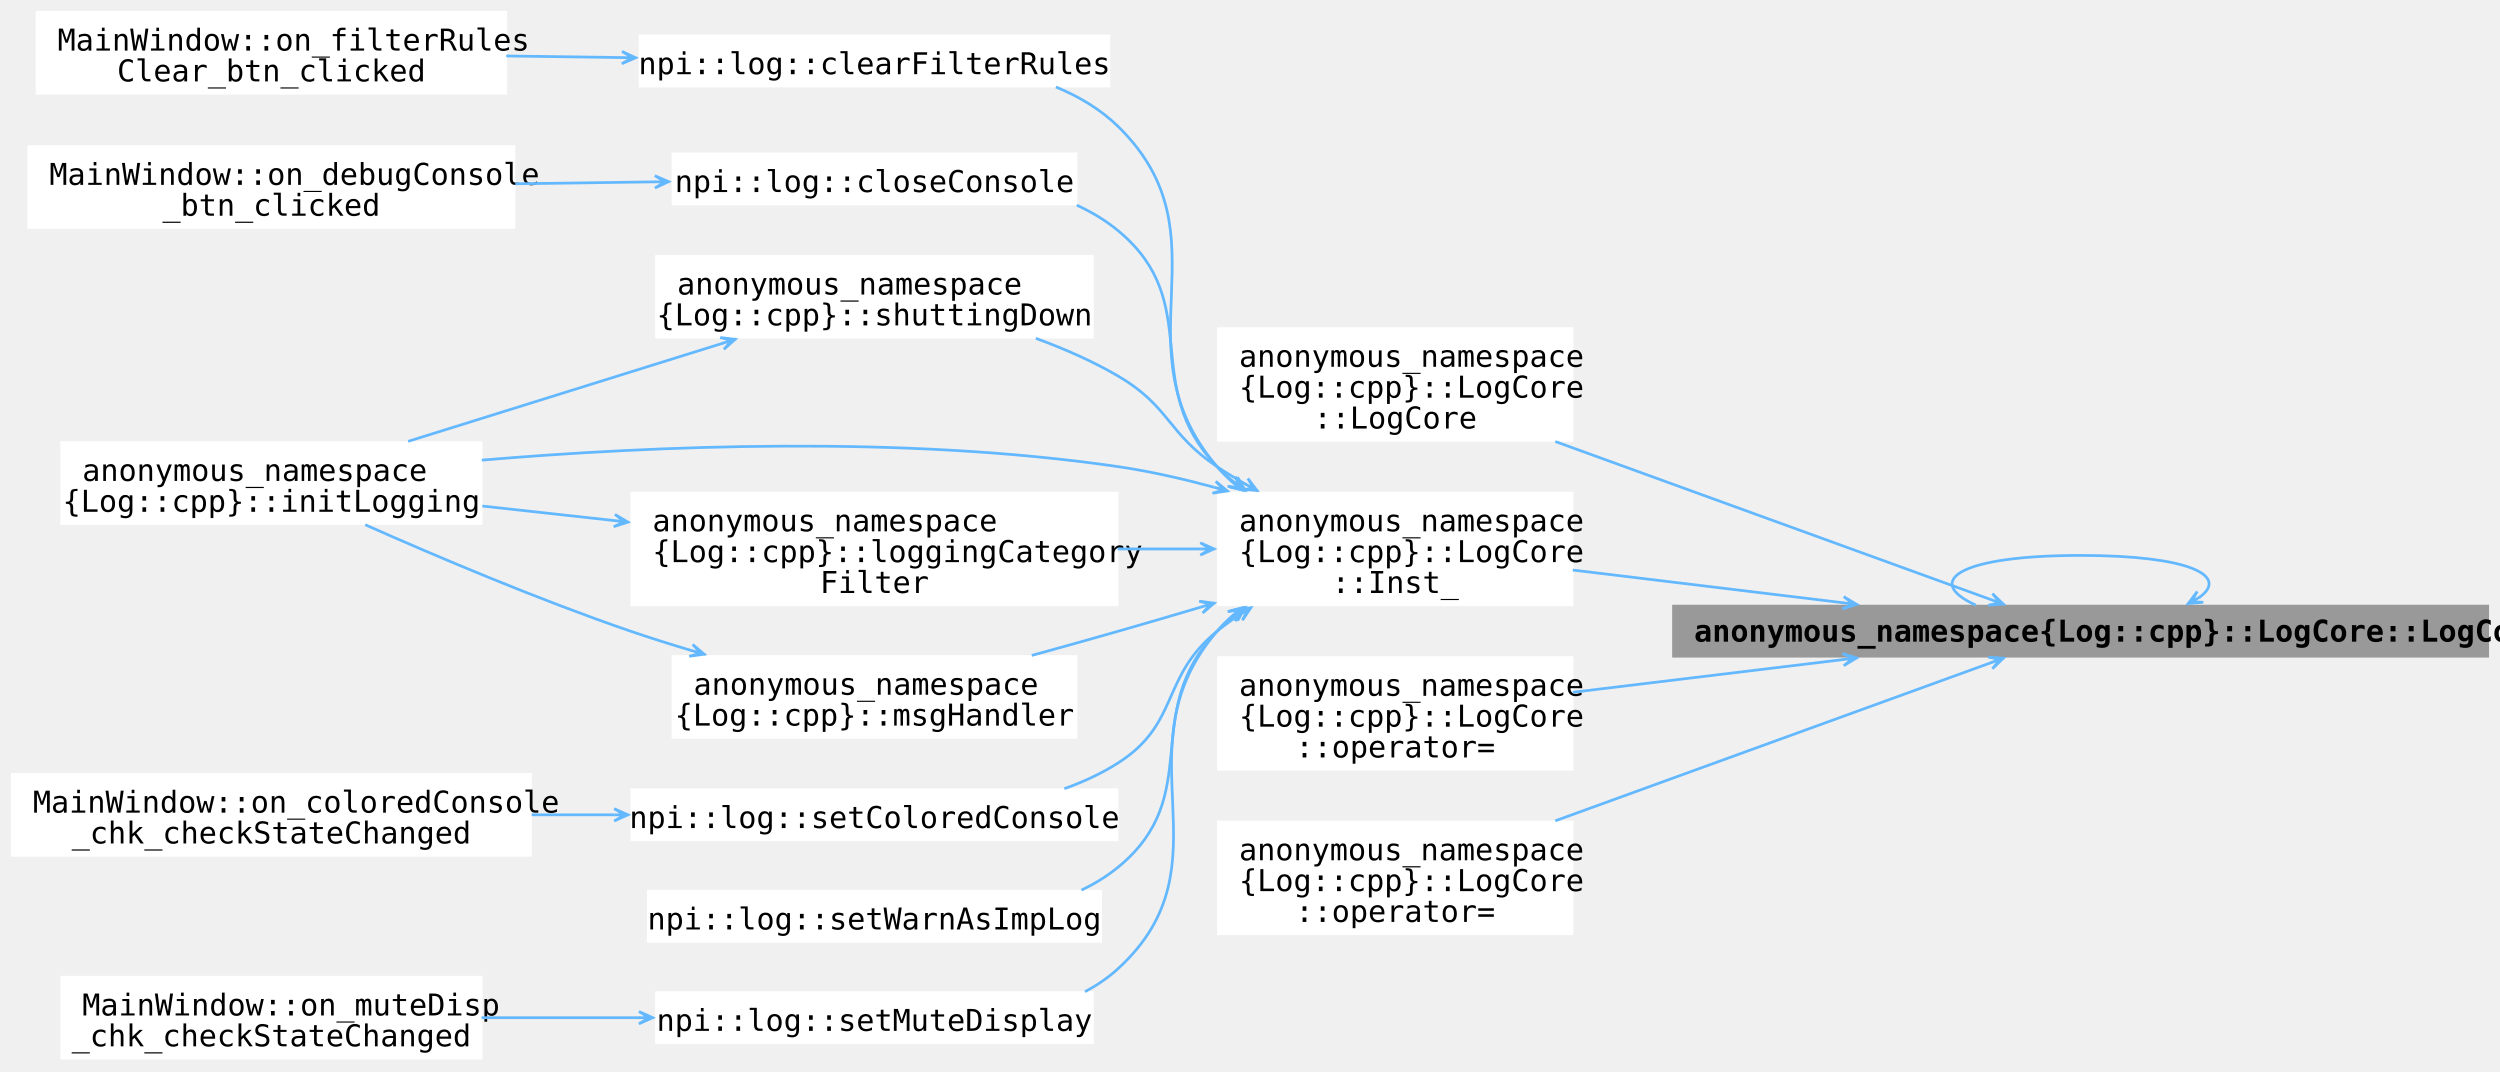
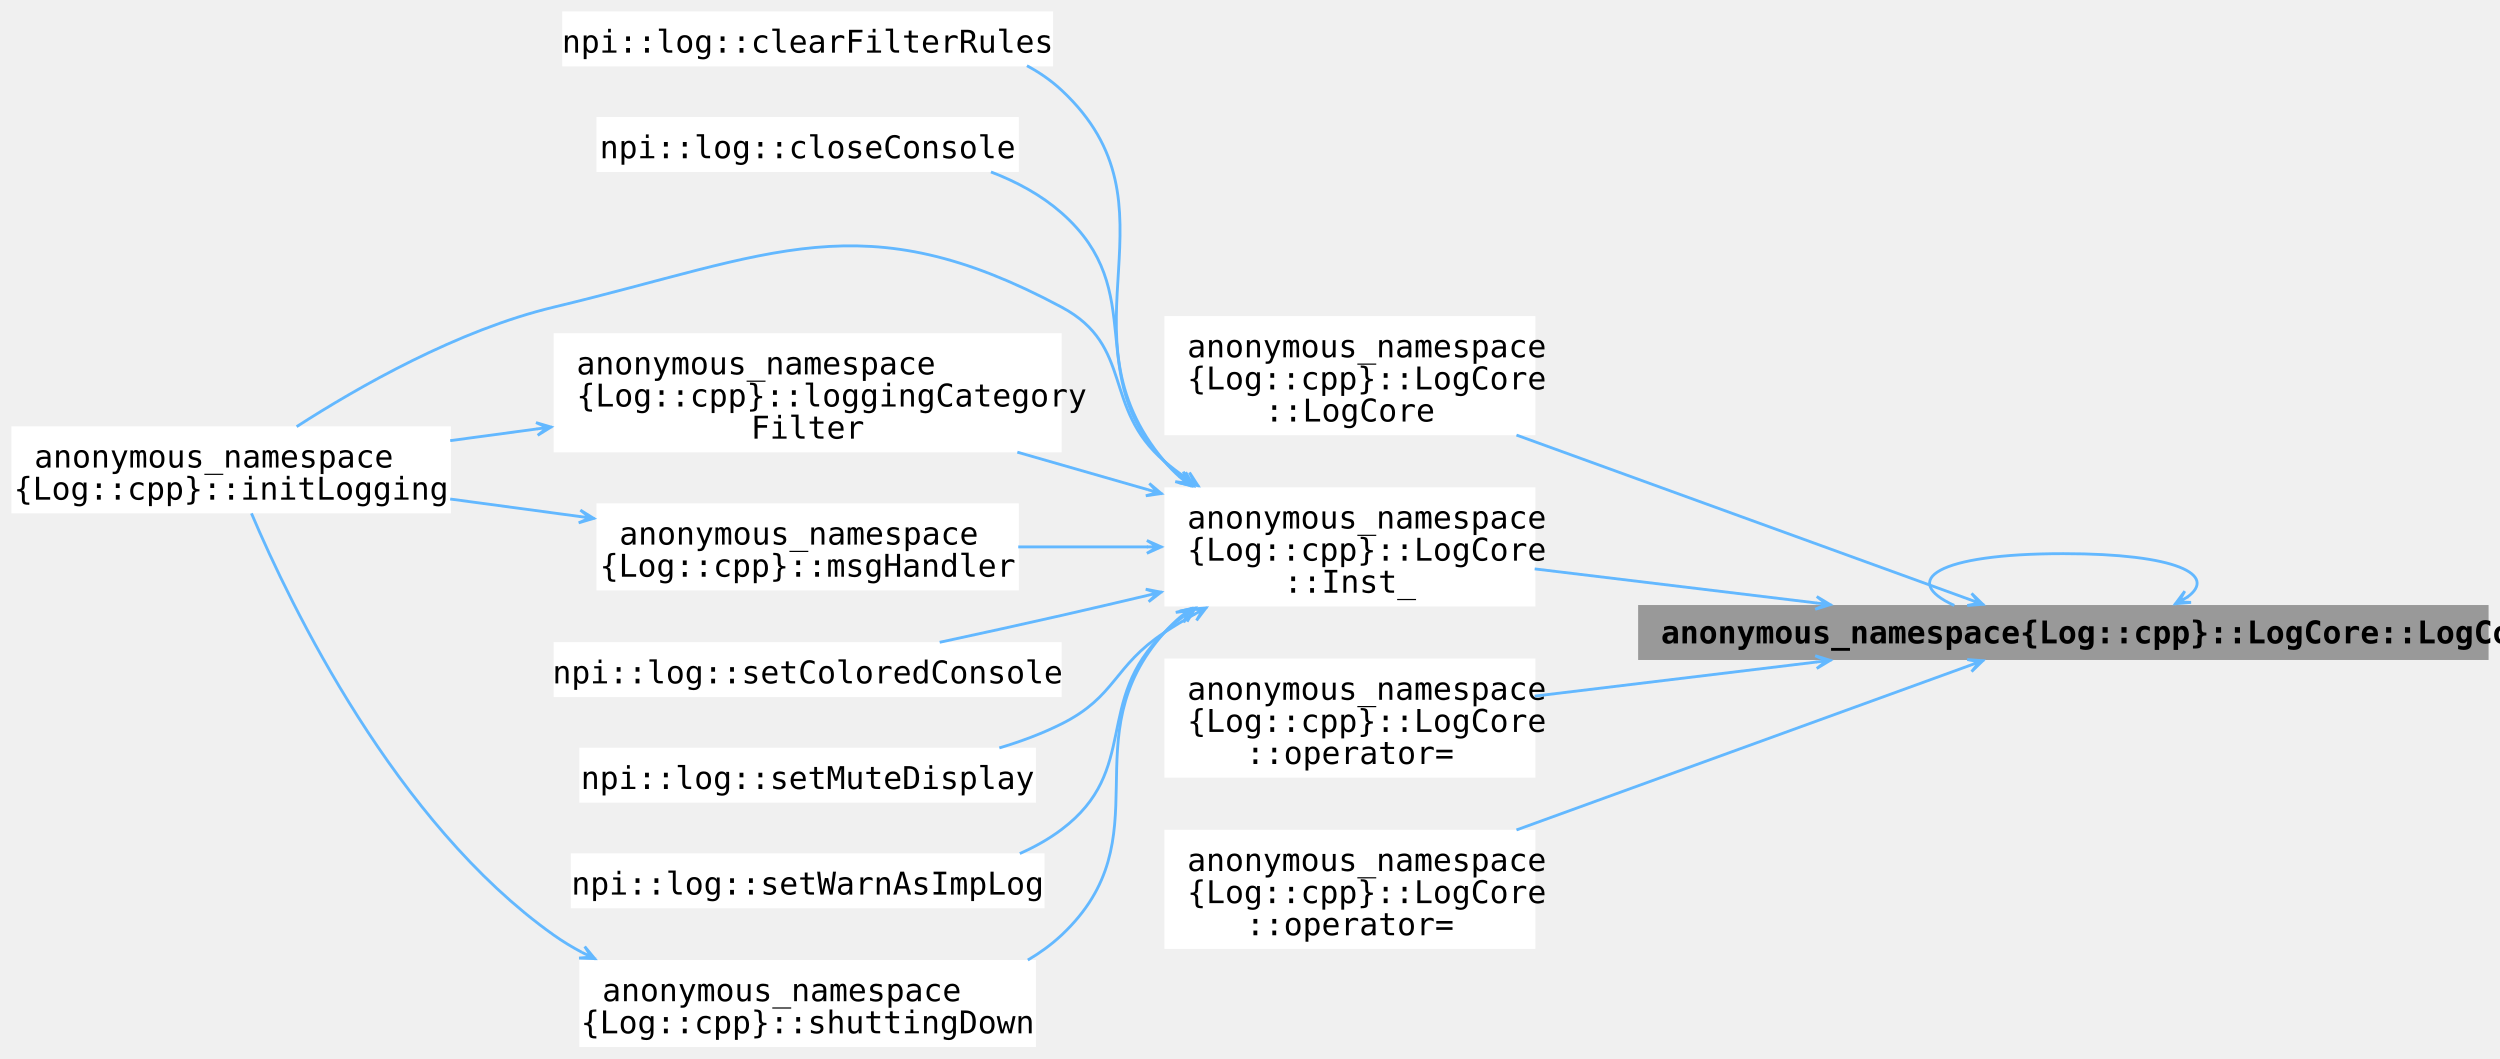
- <svg xmlns="http://www.w3.org/2000/svg" xmlns:xlink="http://www.w3.org/1999/xlink" width="912pt" height="391pt" viewBox="0.00 0.00 912.00 391.00">
-   <g id="graph0" class="graph" transform="scale(1 1) rotate(0) translate(4 386.5)">
+ <svg xmlns="http://www.w3.org/2000/svg" xmlns:xlink="http://www.w3.org/1999/xlink" width="876pt" height="371pt" viewBox="0.00 0.00 876.00 371.00">
+   <g id="graph0" class="graph" transform="scale(1 1) rotate(0) translate(4 366.88)">
    <g id="Node000001" class="node">
      <g id="a_Node000001">
        <a xlink:title=" ">
-           <polygon fill="#999999" stroke="none" points="904,-165.88 606,-165.88 606,-146.62 904,-146.62 904,-165.88" />
-           <text xml:space="preserve" text-anchor="start" x="614" y="-152.43" font-family="Consolas" font-weight="bold" font-size="11.00">anonymous_namespace{Log::cpp}::LogCore::LogCore</text>
+           <polygon fill="#999999" stroke="none" points="868,-154.88 570,-154.88 570,-135.62 868,-135.62 868,-154.88" />
+           <text xml:space="preserve" text-anchor="start" x="578" y="-141.43" font-family="Consolas" font-weight="bold" font-size="11.00">anonymous_namespace{Log::cpp}::LogCore::LogCore</text>
        </a>
      </g>
    </g>
    <g id="edge1_Node000001_Node000001" class="edge">
      <g id="a_edge1_Node000001_Node000001">
        <a xlink:title=" ">
-           <path fill="none" stroke="#63b8ff" d="M798.37,-168.61C809.25,-176.41 794.79,-183.88 755,-183.88 710.32,-183.88 697.58,-174.46 716.78,-165.73" />
-           <polygon fill="#63b8ff" stroke="#63b8ff" points="794.28,-166.33 799.75,-166.8 795.4,-166.95 798.65,-168.76 798.65,-168.76 798.65,-168.76 795.4,-166.95 797.55,-170.73 794.28,-166.33" />
+           <path fill="none" stroke="#63b8ff" d="M762.37,-157.61C773.25,-165.41 758.79,-172.88 719,-172.88 674.32,-172.88 661.58,-163.46 680.78,-154.73" />
+           <polygon fill="#63b8ff" stroke="#63b8ff" points="758.28,-155.33 763.75,-155.8 759.4,-155.95 762.65,-157.76 762.65,-157.76 762.65,-157.76 759.4,-155.95 761.55,-159.73 758.28,-155.33" />
        </a>
      </g>
    </g>
    <g id="Node000002" class="node">
      <g id="a_Node000002">
        <a xlink:href="../../d0/d61/classanonymous__namespace_02_log_8cpp_03_1_1_log_core.html#a184d8616cfc2b37e3d26357a263e428b" target="_top" xlink:title=" ">
-           <polygon fill="white" stroke="none" points="570,-267.12 440,-267.12 440,-225.38 570,-225.38 570,-267.12" />
-           <text xml:space="preserve" text-anchor="start" x="448" y="-252.68" font-family="Consolas" font-size="11.00">anonymous_namespace</text>
-           <text xml:space="preserve" text-anchor="start" x="448" y="-241.43" font-family="Consolas" font-size="11.00">{Log::cpp}::LogCore</text>
-           <text xml:space="preserve" text-anchor="middle" x="505" y="-230.18" font-family="Consolas" font-size="11.00">::LogCore</text>
+           <polygon fill="white" stroke="none" points="534,-256.12 404,-256.12 404,-214.38 534,-214.38 534,-256.12" />
+           <text xml:space="preserve" text-anchor="start" x="412" y="-241.68" font-family="Consolas" font-size="11.00">anonymous_namespace</text>
+           <text xml:space="preserve" text-anchor="start" x="412" y="-230.43" font-family="Consolas" font-size="11.00">{Log::cpp}::LogCore</text>
+           <text xml:space="preserve" text-anchor="middle" x="469" y="-219.18" font-family="Consolas" font-size="11.00">::LogCore</text>
        </a>
      </g>
    </g>
    <g id="edge2_Node000001_Node000002" class="edge">
      <g id="a_edge2_Node000001_Node000002">
        <a xlink:title=" ">
-           <path fill="none" stroke="#63b8ff" d="M722.25,-167.77C682.25,-182.29 612.78,-207.5 563.37,-225.43" />
-           <polygon fill="#63b8ff" stroke="#63b8ff" points="726.78,-166.13 722.85,-169.95 725.58,-166.56 722.08,-167.83 722.08,-167.83 722.08,-167.83 725.58,-166.56 721.32,-165.72 726.78,-166.13" />
+           <path fill="none" stroke="#63b8ff" d="M686.25,-156.77C646.25,-171.29 576.78,-196.5 527.37,-214.43" />
+           <polygon fill="#63b8ff" stroke="#63b8ff" points="690.78,-155.13 686.85,-158.95 689.58,-155.56 686.08,-156.83 686.08,-156.83 686.08,-156.83 689.58,-155.56 685.32,-154.72 690.78,-155.13" />
        </a>
      </g>
    </g>
    <g id="Node000003" class="node">
      <g id="a_Node000003">
        <a xlink:href="../../d0/d61/classanonymous__namespace_02_log_8cpp_03_1_1_log_core.html#af85854d22c95e86c8802d7d864fcd350" target="_top" xlink:title=" ">
-           <polygon fill="white" stroke="none" points="570,-207.12 440,-207.12 440,-165.38 570,-165.38 570,-207.12" />
-           <text xml:space="preserve" text-anchor="start" x="448" y="-192.68" font-family="Consolas" font-size="11.00">anonymous_namespace</text>
-           <text xml:space="preserve" text-anchor="start" x="448" y="-181.43" font-family="Consolas" font-size="11.00">{Log::cpp}::LogCore</text>
-           <text xml:space="preserve" text-anchor="middle" x="505" y="-170.18" font-family="Consolas" font-size="11.00">::Inst_</text>
+           <polygon fill="white" stroke="none" points="534,-196.12 404,-196.12 404,-154.38 534,-154.38 534,-196.12" />
+           <text xml:space="preserve" text-anchor="start" x="412" y="-181.68" font-family="Consolas" font-size="11.00">anonymous_namespace</text>
+           <text xml:space="preserve" text-anchor="start" x="412" y="-170.43" font-family="Consolas" font-size="11.00">{Log::cpp}::LogCore</text>
+           <text xml:space="preserve" text-anchor="middle" x="469" y="-159.18" font-family="Consolas" font-size="11.00">::Inst_</text>
        </a>
      </g>
    </g>
    <g id="edge3_Node000001_Node000003" class="edge">
      <g id="a_edge3_Node000001_Node000003">
        <a xlink:title=" ">
-           <path fill="none" stroke="#63b8ff" d="M668.51,-166.59C636.1,-170.51 599.81,-174.9 569.75,-178.54" />
-           <polygon fill="#63b8ff" stroke="#63b8ff" points="673.3,-166.01 668.6,-168.85 672.03,-166.17 668.33,-166.61 668.33,-166.61 668.33,-166.61 672.03,-166.17 668.06,-164.38 673.3,-166.01" />
-         </a>
-       </g>
-     </g>
-     <g id="Node000017" class="node">
-       <g id="a_Node000017">
+           <path fill="none" stroke="#63b8ff" d="M632.51,-155.59C600.1,-159.51 563.81,-163.9 533.75,-167.54" />
+           <polygon fill="#63b8ff" stroke="#63b8ff" points="637.3,-155.01 632.6,-157.85 636.03,-155.17 632.33,-155.61 632.33,-155.61 632.33,-155.61 636.03,-155.17 632.06,-153.38 637.3,-155.01" />
+         </a>
+       </g>
+     </g>
+     <g id="Node000013" class="node">
+       <g id="a_Node000013">
        <a xlink:href="../../d0/d61/classanonymous__namespace_02_log_8cpp_03_1_1_log_core.html#a7760e6077674e53d8c8bd17c8da105fd" target="_top" xlink:title=" ">
-           <polygon fill="white" stroke="none" points="570,-147.12 440,-147.12 440,-105.38 570,-105.38 570,-147.12" />
-           <text xml:space="preserve" text-anchor="start" x="448" y="-132.68" font-family="Consolas" font-size="11.00">anonymous_namespace</text>
-           <text xml:space="preserve" text-anchor="start" x="448" y="-121.42" font-family="Consolas" font-size="11.00">{Log::cpp}::LogCore</text>
-           <text xml:space="preserve" text-anchor="middle" x="505" y="-110.17" font-family="Consolas" font-size="11.00">::operator=</text>
-         </a>
-       </g>
-     </g>
-     <g id="edge20_Node000001_Node000017" class="edge">
-       <g id="a_edge20_Node000001_Node000017">
-         <a xlink:title=" ">
-           <path fill="none" stroke="#63b8ff" d="M668.51,-145.91C636.1,-141.99 599.81,-137.6 569.75,-133.96" />
-           <polygon fill="#63b8ff" stroke="#63b8ff" points="673.3,-146.49 668.06,-148.12 672.03,-146.33 668.33,-145.89 668.33,-145.89 668.33,-145.89 672.03,-146.33 668.6,-143.65 673.3,-146.49" />
-         </a>
-       </g>
-     </g>
-     <g id="Node000018" class="node">
-       <g id="a_Node000018">
+           <polygon fill="white" stroke="none" points="534,-136.12 404,-136.12 404,-94.38 534,-94.38 534,-136.12" />
+           <text xml:space="preserve" text-anchor="start" x="412" y="-121.67" font-family="Consolas" font-size="11.00">anonymous_namespace</text>
+           <text xml:space="preserve" text-anchor="start" x="412" y="-110.42" font-family="Consolas" font-size="11.00">{Log::cpp}::LogCore</text>
+           <text xml:space="preserve" text-anchor="middle" x="469" y="-99.17" font-family="Consolas" font-size="11.00">::operator=</text>
+         </a>
+       </g>
+     </g>
+     <g id="edge16_Node000001_Node000013" class="edge">
+       <g id="a_edge16_Node000001_Node000013">
+         <a xlink:title=" ">
+           <path fill="none" stroke="#63b8ff" d="M632.51,-134.91C600.1,-130.99 563.81,-126.6 533.75,-122.96" />
+           <polygon fill="#63b8ff" stroke="#63b8ff" points="637.3,-135.49 632.06,-137.12 636.03,-135.33 632.33,-134.89 632.33,-134.89 632.33,-134.89 636.03,-135.33 632.6,-132.65 637.3,-135.49" />
+         </a>
+       </g>
+     </g>
+     <g id="Node000014" class="node">
+       <g id="a_Node000014">
        <a xlink:href="../../d0/d61/classanonymous__namespace_02_log_8cpp_03_1_1_log_core.html#af2d03cd8077874f51d37ff21b92a18fe" target="_top" xlink:title=" ">
-           <polygon fill="white" stroke="none" points="570,-87.12 440,-87.12 440,-45.38 570,-45.38 570,-87.12" />
-           <text xml:space="preserve" text-anchor="start" x="448" y="-72.67" font-family="Consolas" font-size="11.00">anonymous_namespace</text>
-           <text xml:space="preserve" text-anchor="start" x="448" y="-61.42" font-family="Consolas" font-size="11.00">{Log::cpp}::LogCore</text>
-           <text xml:space="preserve" text-anchor="middle" x="505" y="-50.17" font-family="Consolas" font-size="11.00">::operator=</text>
-         </a>
-       </g>
-     </g>
-     <g id="edge21_Node000001_Node000018" class="edge">
-       <g id="a_edge21_Node000001_Node000018">
-         <a xlink:title=" ">
-           <path fill="none" stroke="#63b8ff" d="M722.25,-144.73C682.25,-130.21 612.78,-105 563.37,-87.07" />
-           <polygon fill="#63b8ff" stroke="#63b8ff" points="726.78,-146.37 721.32,-146.78 725.58,-145.94 722.08,-144.67 722.08,-144.67 722.08,-144.67 725.58,-145.94 722.85,-142.55 726.78,-146.37" />
+           <polygon fill="white" stroke="none" points="534,-76.12 404,-76.12 404,-34.38 534,-34.38 534,-76.12" />
+           <text xml:space="preserve" text-anchor="start" x="412" y="-61.67" font-family="Consolas" font-size="11.00">anonymous_namespace</text>
+           <text xml:space="preserve" text-anchor="start" x="412" y="-50.42" font-family="Consolas" font-size="11.00">{Log::cpp}::LogCore</text>
+           <text xml:space="preserve" text-anchor="middle" x="469" y="-39.17" font-family="Consolas" font-size="11.00">::operator=</text>
+         </a>
+       </g>
+     </g>
+     <g id="edge17_Node000001_Node000014" class="edge">
+       <g id="a_edge17_Node000001_Node000014">
+         <a xlink:title=" ">
+           <path fill="none" stroke="#63b8ff" d="M686.25,-133.73C646.25,-119.21 576.78,-94 527.37,-76.07" />
+           <polygon fill="#63b8ff" stroke="#63b8ff" points="690.78,-135.37 685.32,-135.78 689.58,-134.94 686.08,-133.67 686.08,-133.67 686.08,-133.67 689.58,-134.94 686.85,-131.55 690.78,-135.37" />
        </a>
      </g>
    </g>
    <g id="Node000004" class="node">
      <g id="a_Node000004">
        <a xlink:href="../../d5/ddd/namespacenpi_1_1log.html#ae0e278f0a3f2618e1fff9b05fdcc0f9f" target="_top" xlink:title=" ">
-           <polygon fill="white" stroke="none" points="401,-373.88 229,-373.88 229,-354.62 401,-354.62 401,-373.88" />
-           <text xml:space="preserve" text-anchor="middle" x="315" y="-359.43" font-family="Consolas" font-size="11.00">npi::log::clearFilterRules</text>
+           <polygon fill="white" stroke="none" points="365,-362.88 193,-362.88 193,-343.62 365,-343.62 365,-362.88" />
+           <text xml:space="preserve" text-anchor="middle" x="279" y="-348.43" font-family="Consolas" font-size="11.00">npi::log::clearFilterRules</text>
        </a>
      </g>
    </g>
    <g id="edge4_Node000003_Node000004" class="edge">
      <g id="a_edge4_Node000003_Node000004">
        <a xlink:title=" ">
-           <path fill="none" stroke="#63b8ff" d="M445.4,-210.77C443.47,-212.49 441.66,-214.31 440,-216.25 402.7,-259.86 444.91,-300 404,-340.25 397.57,-346.58 389.63,-351.28 381.19,-354.77" />
-           <polygon fill="#63b8ff" stroke="#63b8ff" points="449.16,-207.74 446.68,-212.63 448.16,-208.55 445.27,-210.88 445.27,-210.88 445.27,-210.88 448.16,-208.55 443.85,-209.13 449.16,-207.74" />
+           <path fill="none" stroke="#63b8ff" d="M409.37,-199.75C407.45,-201.47 405.65,-203.3 404,-205.25 365.32,-251.05 411.82,-294.33 368,-335.25 364.35,-338.66 360.24,-341.49 355.84,-343.85" />
+           <polygon fill="#63b8ff" stroke="#63b8ff" points="413.11,-196.7 410.65,-201.61 412.12,-197.51 409.23,-199.86 409.23,-199.86 409.23,-199.86 412.12,-197.51 407.81,-198.12 413.11,-196.7" />
+         </a>
+       </g>
+     </g>
+     <g id="Node000005" class="node">
+       <g id="a_Node000005">
+         <a xlink:href="../../d5/ddd/namespacenpi_1_1log.html#a7b8c87cac5cee3c9c4ad9f19aebc8c02" target="_top" xlink:title=" ">
+           <polygon fill="white" stroke="none" points="353,-325.88 205,-325.88 205,-306.62 353,-306.62 353,-325.88" />
+           <text xml:space="preserve" text-anchor="middle" x="279" y="-311.43" font-family="Consolas" font-size="11.00">npi::log::closeConsole</text>
+         </a>
+       </g>
+     </g>
+     <g id="edge5_Node000003_Node000005" class="edge">
+       <g id="a_edge5_Node000003_Node000005">
+         <a xlink:title=" ">
+           <path fill="none" stroke="#63b8ff" d="M410.35,-199.46C408.09,-201.27 405.96,-203.2 404,-205.25 375.1,-235.51 399.4,-264.58 368,-292.25 360.87,-298.53 352.25,-303.19 343.23,-306.63" />
+           <polygon fill="#63b8ff" stroke="#63b8ff" points="414.15,-196.64 411.47,-201.42 413.12,-197.4 410.13,-199.62 410.13,-199.62 410.13,-199.62 413.12,-197.4 408.79,-197.81 414.15,-196.64" />
        </a>
      </g>
    </g>
    <g id="Node000006" class="node">
      <g id="a_Node000006">
-         <a xlink:href="../../d5/ddd/namespacenpi_1_1log.html#a7b8c87cac5cee3c9c4ad9f19aebc8c02" target="_top" xlink:title=" ">
-           <polygon fill="white" stroke="none" points="389,-330.88 241,-330.88 241,-311.62 389,-311.62 389,-330.88" />
-           <text xml:space="preserve" text-anchor="middle" x="315" y="-316.43" font-family="Consolas" font-size="11.00">npi::log::closeConsole</text>
+         <a xlink:href="../../dc/d8e/namespaceanonymous__namespace_02_log_8cpp_03.html#a7a82c11accb191c2f06849f6d13db39a" target="_top" xlink:title=" ">
+           <polygon fill="white" stroke="none" points="154,-217.5 0,-217.5 0,-187 154,-187 154,-217.5" />
+           <text xml:space="preserve" text-anchor="start" x="8" y="-203.05" font-family="Consolas" font-size="11.00">anonymous_namespace</text>
+           <text xml:space="preserve" text-anchor="middle" x="77" y="-191.8" font-family="Consolas" font-size="11.00">{Log::cpp}::initLogging</text>
        </a>
      </g>
    </g>
    <g id="edge6_Node000003_Node000006" class="edge">
      <g id="a_edge6_Node000003_Node000006">
        <a xlink:title=" ">
-           <path fill="none" stroke="#63b8ff" d="M446.36,-210.47C444.1,-212.27 441.97,-214.2 440,-216.25 411.32,-246.16 435.86,-275.76 404,-302.25 399.43,-306.05 394.28,-309.13 388.82,-311.64" />
-           <polygon fill="#63b8ff" stroke="#63b8ff" points="450.16,-207.65 447.48,-212.43 449.13,-208.41 446.14,-210.63 446.14,-210.63 446.14,-210.63 449.13,-208.41 444.81,-208.82 450.16,-207.65" />
+           <path fill="none" stroke="#63b8ff" d="M411.78,-199.29C409.06,-201.16 406.44,-203.15 404,-205.25 382.14,-224.06 393.43,-245.64 368,-259.25 298.25,-296.58 266.93,-277.7 190,-259.25 156.48,-251.21 121.67,-231.38 99.94,-217.38" />
+           <polygon fill="#63b8ff" stroke="#63b8ff" points="415.77,-196.71 412.8,-201.31 414.69,-197.4 411.57,-199.43 411.57,-199.43 411.57,-199.43 414.69,-197.4 410.35,-197.54 415.77,-196.71" />
+         </a>
+       </g>
+     </g>
+     <g id="Node000007" class="node">
+       <g id="a_Node000007">
+         <a xlink:href="../../dc/d8e/namespaceanonymous__namespace_02_log_8cpp_03.html#acf34371ee9cd3beb546b7f2c21dd2844" target="_top" xlink:title=" ">
+           <polygon fill="white" stroke="none" points="368,-250.12 190,-250.12 190,-208.38 368,-208.38 368,-250.12" />
+           <text xml:space="preserve" text-anchor="start" x="198" y="-235.68" font-family="Consolas" font-size="11.00">anonymous_namespace</text>
+           <text xml:space="preserve" text-anchor="start" x="198" y="-224.43" font-family="Consolas" font-size="11.00">{Log::cpp}::loggingCategory</text>
+           <text xml:space="preserve" text-anchor="middle" x="279" y="-213.18" font-family="Consolas" font-size="11.00">Filter</text>
+         </a>
+       </g>
+     </g>
+     <g id="edge7_Node000003_Node000007" class="edge">
+       <g id="a_edge7_Node000003_Node000007">
+         <a xlink:title=" ">
+           <path fill="none" stroke="#63b8ff" d="M398.2,-195.3C383.28,-199.59 367.48,-204.12 352.47,-208.44" />
+           <polygon fill="#63b8ff" stroke="#63b8ff" points="402.92,-193.94 398.73,-197.49 401.69,-194.3 398.11,-195.32 398.11,-195.32 398.11,-195.32 401.69,-194.3 397.49,-193.16 402.92,-193.94" />
        </a>
      </g>
    </g>
    <g id="Node000008" class="node">
      <g id="a_Node000008">
-         <a xlink:href="../../dc/d8e/namespaceanonymous__namespace_02_log_8cpp_03.html#a7a82c11accb191c2f06849f6d13db39a" target="_top" xlink:title=" ">
-           <polygon fill="white" stroke="none" points="172,-225.5 18,-225.5 18,-195 172,-195 172,-225.5" />
-           <text xml:space="preserve" text-anchor="start" x="26" y="-211.05" font-family="Consolas" font-size="11.00">anonymous_namespace</text>
-           <text xml:space="preserve" text-anchor="middle" x="95" y="-199.8" font-family="Consolas" font-size="11.00">{Log::cpp}::initLogging</text>
-         </a>
-       </g>
-     </g>
-     <g id="edge8_Node000003_Node000008" class="edge">
-       <g id="a_edge8_Node000003_Node000008">
-         <a xlink:title=" ">
-           <path fill="none" stroke="#63b8ff" d="M438.92,-208.74C427.42,-211.86 415.45,-214.57 404,-216.25 325.42,-227.78 234.37,-223.92 171.75,-218.64" />
-           <polygon fill="#63b8ff" stroke="#63b8ff" points="443.72,-207.4 439.51,-210.91 442.48,-207.75 438.9,-208.75 438.9,-208.75 438.9,-208.75 442.48,-207.75 438.3,-206.58 443.72,-207.4" />
+         <a xlink:href="../../dc/d8e/namespaceanonymous__namespace_02_log_8cpp_03.html#a0c2edb98e44610adcc75724bbf4edfb8" target="_top" xlink:title=" ">
+           <polygon fill="white" stroke="none" points="353,-190.5 205,-190.5 205,-160 353,-160 353,-190.5" />
+           <text xml:space="preserve" text-anchor="start" x="213" y="-176.05" font-family="Consolas" font-size="11.00">anonymous_namespace</text>
+           <text xml:space="preserve" text-anchor="middle" x="279" y="-164.8" font-family="Consolas" font-size="11.00">{Log::cpp}::msgHandler</text>
+         </a>
+       </g>
+     </g>
+     <g id="edge9_Node000003_Node000008" class="edge">
+       <g id="a_edge9_Node000003_Node000008">
+         <a xlink:title=" ">
+           <path fill="none" stroke="#63b8ff" d="M398.24,-175.25C383.41,-175.25 367.73,-175.25 352.79,-175.25" />
+           <polygon fill="#63b8ff" stroke="#63b8ff" points="402.87,-175.25 397.87,-177.5 401.59,-175.25 397.87,-175.25 397.87,-175.25 397.87,-175.25 401.59,-175.25 397.87,-173 402.87,-175.25" />
        </a>
      </g>
    </g>
    <g id="Node000009" class="node">
      <g id="a_Node000009">
-         <a xlink:href="../../dc/d8e/namespaceanonymous__namespace_02_log_8cpp_03.html#acf34371ee9cd3beb546b7f2c21dd2844" target="_top" xlink:title=" ">
-           <polygon fill="white" stroke="none" points="404,-207.12 226,-207.12 226,-165.38 404,-165.38 404,-207.12" />
-           <text xml:space="preserve" text-anchor="start" x="234" y="-192.68" font-family="Consolas" font-size="11.00">anonymous_namespace</text>
-           <text xml:space="preserve" text-anchor="start" x="234" y="-181.43" font-family="Consolas" font-size="11.00">{Log::cpp}::loggingCategory</text>
-           <text xml:space="preserve" text-anchor="middle" x="315" y="-170.18" font-family="Consolas" font-size="11.00">Filter</text>
-         </a>
-       </g>
-     </g>
-     <g id="edge9_Node000003_Node000009" class="edge">
-       <g id="a_edge9_Node000003_Node000009">
-         <a xlink:title=" ">
-           <path fill="none" stroke="#63b8ff" d="M433.99,-186.25C424.12,-186.25 413.87,-186.25 403.71,-186.25" />
-           <polygon fill="#63b8ff" stroke="#63b8ff" points="438.87,-186.25 433.87,-188.5 437.59,-186.25 433.87,-186.25 433.87,-186.25 433.87,-186.25 437.59,-186.25 433.87,-184 438.87,-186.25" />
+         <a xlink:href="../../d5/ddd/namespacenpi_1_1log.html#aa9c7f1de08a88a0dcac316127c1d384b" target="_top" xlink:title=" ">
+           <polygon fill="white" stroke="none" points="368,-141.88 190,-141.88 190,-122.62 368,-122.62 368,-141.88" />
+           <text xml:space="preserve" text-anchor="middle" x="279" y="-127.42" font-family="Consolas" font-size="11.00">npi::log::setColoredConsole</text>
+         </a>
+       </g>
+     </g>
+     <g id="edge11_Node000003_Node000009" class="edge">
+       <g id="a_edge11_Node000003_Node000009">
+         <a xlink:title=" ">
+           <path fill="none" stroke="#63b8ff" d="M398.12,-158.26C388.02,-155.87 377.75,-153.47 368,-151.25 354.13,-148.09 339,-144.77 325.26,-141.82" />
+           <polygon fill="#63b8ff" stroke="#63b8ff" points="402.85,-159.39 397.46,-160.42 401.6,-159.09 397.98,-158.23 397.98,-158.23 397.98,-158.23 401.6,-159.09 398.5,-156.04 402.85,-159.39" />
        </a>
      </g>
    </g>
    <g id="Node000010" class="node">
      <g id="a_Node000010">
-         <a xlink:href="../../dc/d8e/namespaceanonymous__namespace_02_log_8cpp_03.html#a0c2edb98e44610adcc75724bbf4edfb8" target="_top" xlink:title=" ">
-           <polygon fill="white" stroke="none" points="389,-147.5 241,-147.5 241,-117 389,-117 389,-147.5" />
-           <text xml:space="preserve" text-anchor="start" x="249" y="-133.05" font-family="Consolas" font-size="11.00">anonymous_namespace</text>
-           <text xml:space="preserve" text-anchor="middle" x="315" y="-121.8" font-family="Consolas" font-size="11.00">{Log::cpp}::msgHandler</text>
-         </a>
-       </g>
-     </g>
-     <g id="edge11_Node000003_Node000010" class="edge">
-       <g id="a_edge11_Node000003_Node000010">
-         <a xlink:title=" ">
-           <path fill="none" stroke="#63b8ff" d="M434.13,-165.05C424.04,-162.05 413.76,-159.04 404,-156.25 393.8,-153.33 382.91,-150.29 372.39,-147.4" />
-           <polygon fill="#63b8ff" stroke="#63b8ff" points="438.89,-166.46 433.45,-167.19 437.66,-166.09 434.09,-165.03 434.09,-165.03 434.09,-165.03 437.66,-166.09 434.73,-162.88 438.89,-166.46" />
+         <a xlink:href="../../d5/ddd/namespacenpi_1_1log.html#a976d8ed596c3a4571209d46c933b5bbe" target="_top" xlink:title=" ">
+           <polygon fill="white" stroke="none" points="359,-104.88 199,-104.88 199,-85.62 359,-85.62 359,-104.88" />
+           <text xml:space="preserve" text-anchor="middle" x="279" y="-90.42" font-family="Consolas" font-size="11.00">npi::log::setMuteDisplay</text>
+         </a>
+       </g>
+     </g>
+     <g id="edge12_Node000003_Node000010" class="edge">
+       <g id="a_edge12_Node000003_Node000010">
+         <a xlink:title=" ">
+           <path fill="none" stroke="#63b8ff" d="M414.61,-151.69C410.96,-149.63 407.38,-147.48 404,-145.25 386.12,-133.47 387.14,-122.83 368,-113.25 361.17,-109.83 353.73,-107.06 346.16,-104.81" />
+           <polygon fill="#63b8ff" stroke="#63b8ff" points="418.58,-153.85 413.11,-153.43 417.45,-153.24 414.19,-151.46 414.19,-151.46 414.19,-151.46 417.45,-153.24 415.27,-149.48 418.58,-153.85" />
        </a>
      </g>
    </g>
    <g id="Node000011" class="node">
      <g id="a_Node000011">
-         <a xlink:href="../../d5/ddd/namespacenpi_1_1log.html#aa9c7f1de08a88a0dcac316127c1d384b" target="_top" xlink:title=" ">
-           <polygon fill="white" stroke="none" points="404,-98.88 226,-98.88 226,-79.62 404,-79.62 404,-98.88" />
-           <text xml:space="preserve" text-anchor="middle" x="315" y="-84.42" font-family="Consolas" font-size="11.00">npi::log::setColoredConsole</text>
+         <a xlink:href="../../d5/ddd/namespacenpi_1_1log.html#a9be9faae3670cc6af86285afecfb3e58" target="_top" xlink:title=" ">
+           <polygon fill="white" stroke="none" points="362,-67.88 196,-67.88 196,-48.62 362,-48.62 362,-67.88" />
+           <text xml:space="preserve" text-anchor="middle" x="279" y="-53.42" font-family="Consolas" font-size="11.00">npi::log::setWarnAsImpLog</text>
        </a>
      </g>
    </g>
    <g id="edge13_Node000003_Node000011" class="edge">
      <g id="a_edge13_Node000003_Node000011">
        <a xlink:title=" ">
-           <path fill="none" stroke="#63b8ff" d="M448.12,-162.17C445.29,-160.31 442.56,-158.33 440,-156.25 419.31,-139.42 426.45,-122.64 404,-108.25 397.95,-104.37 391.23,-101.27 384.28,-98.8" />
-           <polygon fill="#63b8ff" stroke="#63b8ff" points="452.28,-164.77 446.85,-164.03 451.19,-164.09 448.04,-162.12 448.04,-162.12 448.04,-162.12 451.19,-164.09 449.23,-160.22 452.28,-164.77" />
-         </a>
-       </g>
-     </g>
-     <g id="Node000013" class="node">
-       <g id="a_Node000013">
-         <a xlink:href="../../d5/ddd/namespacenpi_1_1log.html#a976d8ed596c3a4571209d46c933b5bbe" target="_top" xlink:title=" ">
-           <polygon fill="white" stroke="none" points="395,-24.88 235,-24.88 235,-5.62 395,-5.62 395,-24.88" />
-           <text xml:space="preserve" text-anchor="middle" x="315" y="-10.43" font-family="Consolas" font-size="11.00">npi::log::setMuteDisplay</text>
-         </a>
-       </g>
-     </g>
-     <g id="edge15_Node000003_Node000013" class="edge">
-       <g id="a_edge15_Node000003_Node000013">
-         <a xlink:title=" ">
-           <path fill="none" stroke="#63b8ff" d="M445.41,-161.72C443.48,-160.01 441.66,-158.19 440,-156.25 402.93,-113 445.91,-71.82 404,-33.25 400.33,-29.87 396.2,-27.06 391.78,-24.72" />
-           <polygon fill="#63b8ff" stroke="#63b8ff" points="449.16,-164.75 443.86,-163.36 448.17,-163.95 445.27,-161.61 445.27,-161.61 445.27,-161.61 448.17,-163.95 446.68,-159.86 449.16,-164.75" />
-         </a>
-       </g>
-     </g>
-     <g id="Node000015" class="node">
-       <g id="a_Node000015">
-         <a xlink:href="../../d5/ddd/namespacenpi_1_1log.html#a9be9faae3670cc6af86285afecfb3e58" target="_top" xlink:title=" ">
-           <polygon fill="white" stroke="none" points="398,-61.88 232,-61.88 232,-42.62 398,-42.62 398,-61.88" />
-           <text xml:space="preserve" text-anchor="middle" x="315" y="-47.42" font-family="Consolas" font-size="11.00">npi::log::setWarnAsImpLog</text>
-         </a>
-       </g>
-     </g>
-     <g id="edge17_Node000003_Node000015" class="edge">
-       <g id="a_edge17_Node000003_Node000015">
-         <a xlink:title=" ">
-           <path fill="none" stroke="#63b8ff" d="M446.36,-162.03C444.1,-160.23 441.97,-158.3 440,-156.25 411.32,-126.34 436.01,-96.56 404,-70.25 399.9,-66.88 395.34,-64.09 390.52,-61.79" />
-           <polygon fill="#63b8ff" stroke="#63b8ff" points="450.16,-164.85 444.81,-163.68 449.13,-164.09 446.14,-161.87 446.14,-161.87 446.14,-161.87 449.13,-164.09 447.48,-160.07 450.16,-164.85" />
-         </a>
-       </g>
-     </g>
-     <g id="Node000016" class="node">
-       <g id="a_Node000016">
-         <a xlink:href="../../dc/d8e/namespaceanonymous__namespace_02_log_8cpp_03.html#a9e0fadcfb2f6334dde67322028dc7676" target="_top" xlink:title=" ">
-           <polygon fill="white" stroke="none" points="395,-293.5 235,-293.5 235,-263 395,-263 395,-293.5" />
-           <text xml:space="preserve" text-anchor="start" x="243" y="-279.05" font-family="Consolas" font-size="11.00">anonymous_namespace</text>
-           <text xml:space="preserve" text-anchor="middle" x="315" y="-267.8" font-family="Consolas" font-size="11.00">{Log::cpp}::shuttingDown</text>
-         </a>
-       </g>
-     </g>
-     <g id="edge18_Node000003_Node000016" class="edge">
-       <g id="a_edge18_Node000003_Node000016">
-         <a xlink:title=" ">
-           <path fill="none" stroke="#63b8ff" d="M450.58,-209.75C446.93,-211.83 443.36,-214 440,-216.25 421.97,-228.33 422.73,-238.27 404,-249.25 394.7,-254.7 384.24,-259.28 373.87,-263.08" />
-           <polygon fill="#63b8ff" stroke="#63b8ff" points="454.53,-207.58 451.23,-211.96 453.41,-208.19 450.15,-209.99 450.15,-209.99 450.15,-209.99 453.41,-208.19 449.07,-208.02 454.53,-207.58" />
-         </a>
-       </g>
-     </g>
-     <g id="Node000005" class="node">
-       <g id="a_Node000005">
-         <a xlink:href="../../d9/dc6/class_main_window.html#ad85648560b6731461315dc87a3803a20" target="_top" xlink:title=" ">
-           <polygon fill="white" stroke="none" points="181,-382.5 9,-382.5 9,-352 181,-352 181,-382.5" />
-           <text xml:space="preserve" text-anchor="start" x="17" y="-368.05" font-family="Consolas" font-size="11.00">MainWindow::on_filterRules</text>
-           <text xml:space="preserve" text-anchor="middle" x="95" y="-356.8" font-family="Consolas" font-size="11.00">Clear_btn_clicked</text>
-         </a>
-       </g>
-     </g>
-     <g id="edge5_Node000004_Node000005" class="edge">
-       <g id="a_edge5_Node000004_Node000005">
-         <a xlink:title=" ">
-           <path fill="none" stroke="#63b8ff" d="M223.1,-365.5C209.05,-365.69 194.58,-365.89 180.68,-366.08" />
-           <polygon fill="#63b8ff" stroke="#63b8ff" points="227.87,-365.44 222.9,-367.75 226.59,-365.45 222.87,-365.5 222.87,-365.5 222.87,-365.5 226.59,-365.45 222.84,-363.25 227.87,-365.44" />
-         </a>
-       </g>
-     </g>
-     <g id="Node000007" class="node">
-       <g id="a_Node000007">
-         <a xlink:href="../../d9/dc6/class_main_window.html#a56502a9aef4caa8d6f5afec050f338d6" target="_top" xlink:title=" ">
-           <polygon fill="white" stroke="none" points="184,-333.5 6,-333.5 6,-303 184,-303 184,-333.5" />
-           <text xml:space="preserve" text-anchor="start" x="14" y="-319.05" font-family="Consolas" font-size="11.00">MainWindow::on_debugConsole</text>
-           <text xml:space="preserve" text-anchor="middle" x="95" y="-307.8" font-family="Consolas" font-size="11.00">_btn_clicked</text>
-         </a>
-       </g>
-     </g>
-     <g id="edge7_Node000006_Node000007" class="edge">
-       <g id="a_edge7_Node000006_Node000007">
-         <a xlink:title=" ">
-           <path fill="none" stroke="#63b8ff" d="M235.04,-320.16C218.45,-319.94 200.86,-319.69 183.96,-319.46" />
-           <polygon fill="#63b8ff" stroke="#63b8ff" points="239.89,-320.23 234.86,-322.41 238.61,-320.21 234.89,-320.16 234.89,-320.16 234.89,-320.16 238.61,-320.21 234.92,-317.91 239.89,-320.23" />
-         </a>
-       </g>
-     </g>
-     <g id="edge10_Node000009_Node000008" class="edge">
-       <g id="a_edge10_Node000009_Node000008">
-         <a xlink:title=" ">
-           <path fill="none" stroke="#63b8ff" d="M220.35,-196.56C204.2,-198.34 187.59,-200.17 171.97,-201.89" />
-           <polygon fill="#63b8ff" stroke="#63b8ff" points="225.06,-196.04 220.34,-198.83 223.79,-196.18 220.09,-196.59 220.09,-196.59 220.09,-196.59 223.79,-196.18 219.85,-194.35 225.06,-196.04" />
-         </a>
-       </g>
-     </g>
-     <g id="edge12_Node000010_Node000008" class="edge">
-       <g id="a_edge12_Node000010_Node000008">
-         <a xlink:title=" ">
-           <path fill="none" stroke="#63b8ff" d="M248.27,-149.18C240.72,-151.42 233.16,-153.8 226,-156.25 192.48,-167.73 155.22,-183.53 129.22,-195.07" />
-           <polygon fill="#63b8ff" stroke="#63b8ff" points="252.87,-147.84 248.7,-151.4 251.64,-148.2 248.07,-149.24 248.07,-149.24 248.07,-149.24 251.64,-148.2 247.44,-147.08 252.87,-147.84" />
+           <path fill="none" stroke="#63b8ff" d="M410.75,-150.96C408.37,-149.17 406.1,-147.27 404,-145.25 379.03,-121.32 395.62,-97.07 368,-76.25 363.52,-72.87 358.55,-70.09 353.34,-67.8" />
+           <polygon fill="#63b8ff" stroke="#63b8ff" points="414.77,-153.77 409.38,-152.75 413.72,-153.04 410.67,-150.91 410.67,-150.91 410.67,-150.91 413.72,-153.04 411.96,-149.06 414.77,-153.77" />
        </a>
      </g>
    </g>
    <g id="Node000012" class="node">
      <g id="a_Node000012">
-         <a xlink:href="../../d9/dc6/class_main_window.html#a4b31735a0ab8596f2c8a452d47694572" target="_top" xlink:title=" ">
-           <polygon fill="white" stroke="none" points="190,-104.5 0,-104.5 0,-74 190,-74 190,-104.5" />
-           <text xml:space="preserve" text-anchor="start" x="8" y="-90.05" font-family="Consolas" font-size="11.00">MainWindow::on_coloredConsole</text>
-           <text xml:space="preserve" text-anchor="middle" x="95" y="-78.8" font-family="Consolas" font-size="11.00">_chk_checkStateChanged</text>
-         </a>
-       </g>
-     </g>
-     <g id="edge14_Node000011_Node000012" class="edge">
-       <g id="a_edge14_Node000011_Node000012">
-         <a xlink:title=" ">
-           <path fill="none" stroke="#63b8ff" d="M220.08,-89.25C210.1,-89.25 199.95,-89.25 189.96,-89.25" />
-           <polygon fill="#63b8ff" stroke="#63b8ff" points="225.05,-89.25 220.05,-91.5 223.77,-89.25 220.05,-89.25 220.05,-89.25 220.05,-89.25 223.77,-89.25 220.05,-87 225.05,-89.25" />
-         </a>
-       </g>
-     </g>
-     <g id="Node000014" class="node">
-       <g id="a_Node000014">
-         <a xlink:href="../../d9/dc6/class_main_window.html#a7e7d297efb3ead7cb02951670b48d9a2" target="_top" xlink:title=" ">
-           <polygon fill="white" stroke="none" points="172,-30.5 18,-30.5 18,0 172,0 172,-30.5" />
-           <text xml:space="preserve" text-anchor="start" x="26" y="-16.05" font-family="Consolas" font-size="11.00">MainWindow::on_muteDisp</text>
-           <text xml:space="preserve" text-anchor="middle" x="95" y="-4.8" font-family="Consolas" font-size="11.00">_chk_checkStateChanged</text>
-         </a>
-       </g>
-     </g>
-     <g id="edge16_Node000013_Node000014" class="edge">
-       <g id="a_edge16_Node000013_Node000014">
-         <a xlink:title=" ">
-           <path fill="none" stroke="#63b8ff" d="M229.43,-15.25C210.39,-15.25 190.31,-15.25 171.67,-15.25" />
-           <polygon fill="#63b8ff" stroke="#63b8ff" points="234.08,-15.25 229.08,-17.5 232.8,-15.25 229.08,-15.25 229.08,-15.25 229.08,-15.25 232.8,-15.25 229.08,-13 234.08,-15.25" />
-         </a>
-       </g>
-     </g>
-     <g id="edge19_Node000016_Node000008" class="edge">
-       <g id="a_edge19_Node000016_Node000008">
-         <a xlink:title=" ">
-           <path fill="none" stroke="#63b8ff" d="M259.79,-261.34C224.55,-250.35 179,-236.14 144.88,-225.5" />
-           <polygon fill="#63b8ff" stroke="#63b8ff" points="264.18,-262.71 258.74,-263.37 262.96,-262.33 259.41,-261.22 259.41,-261.22 259.41,-261.22 262.96,-262.33 260.08,-259.07 264.18,-262.71" />
+         <a xlink:href="../../dc/d8e/namespaceanonymous__namespace_02_log_8cpp_03.html#a9e0fadcfb2f6334dde67322028dc7676" target="_top" xlink:title=" ">
+           <polygon fill="white" stroke="none" points="359,-30.5 199,-30.5 199,0 359,0 359,-30.5" />
+           <text xml:space="preserve" text-anchor="start" x="207" y="-16.05" font-family="Consolas" font-size="11.00">anonymous_namespace</text>
+           <text xml:space="preserve" text-anchor="middle" x="279" y="-4.8" font-family="Consolas" font-size="11.00">{Log::cpp}::shuttingDown</text>
+         </a>
+       </g>
+     </g>
+     <g id="edge14_Node000003_Node000012" class="edge">
+       <g id="a_edge14_Node000003_Node000012">
+         <a xlink:title=" ">
+           <path fill="none" stroke="#63b8ff" d="M409.51,-150.63C407.55,-148.95 405.7,-147.15 404,-145.25 370.82,-108.17 404.24,-73.34 368,-39.25 364.42,-35.89 360.42,-32.99 356.15,-30.48" />
+           <polygon fill="#63b8ff" stroke="#63b8ff" points="413.31,-153.62 407.99,-152.3 412.31,-152.83 409.38,-150.53 409.38,-150.53 409.38,-150.53 412.31,-152.83 410.78,-148.76 413.31,-153.62" />
+         </a>
+       </g>
+     </g>
+     <g id="edge8_Node000007_Node000006" class="edge">
+       <g id="a_edge8_Node000007_Node000006">
+         <a xlink:title=" ">
+           <path fill="none" stroke="#63b8ff" d="M184.27,-216.6C174.04,-215.22 163.72,-213.82 153.75,-212.48" />
+           <polygon fill="#63b8ff" stroke="#63b8ff" points="189.07,-217.24 183.81,-218.81 187.8,-217.07 184.11,-216.58 184.11,-216.58 184.11,-216.58 187.8,-217.07 184.42,-214.35 189.07,-217.24" />
+         </a>
+       </g>
+     </g>
+     <g id="edge10_Node000008_Node000006" class="edge">
+       <g id="a_edge10_Node000008_Node000006">
+         <a xlink:title=" ">
+           <path fill="none" stroke="#63b8ff" d="M199.3,-185.87C184.3,-187.9 168.64,-190.01 153.74,-192.02" />
+           <polygon fill="#63b8ff" stroke="#63b8ff" points="204.02,-185.24 199.37,-188.14 202.75,-185.41 199.07,-185.91 199.07,-185.91 199.07,-185.91 202.75,-185.41 198.77,-183.68 204.02,-185.24" />
+         </a>
+       </g>
+     </g>
+     <g id="edge15_Node000012_Node000006" class="edge">
+       <g id="a_edge15_Node000012_Node000006">
+         <a xlink:title=" ">
+           <path fill="none" stroke="#63b8ff" d="M199.93,-33.17C196.47,-35 193.14,-37.02 190,-39.25 134.57,-78.61 97.88,-154.59 84.11,-187" />
+           <polygon fill="#63b8ff" stroke="#63b8ff" points="204.38,-30.98 200.89,-35.21 203.23,-31.55 199.89,-33.19 199.89,-33.19 199.89,-33.19 203.23,-31.55 198.9,-31.17 204.38,-30.98" />
        </a>
      </g>
    </g>
  </g>
</svg>
